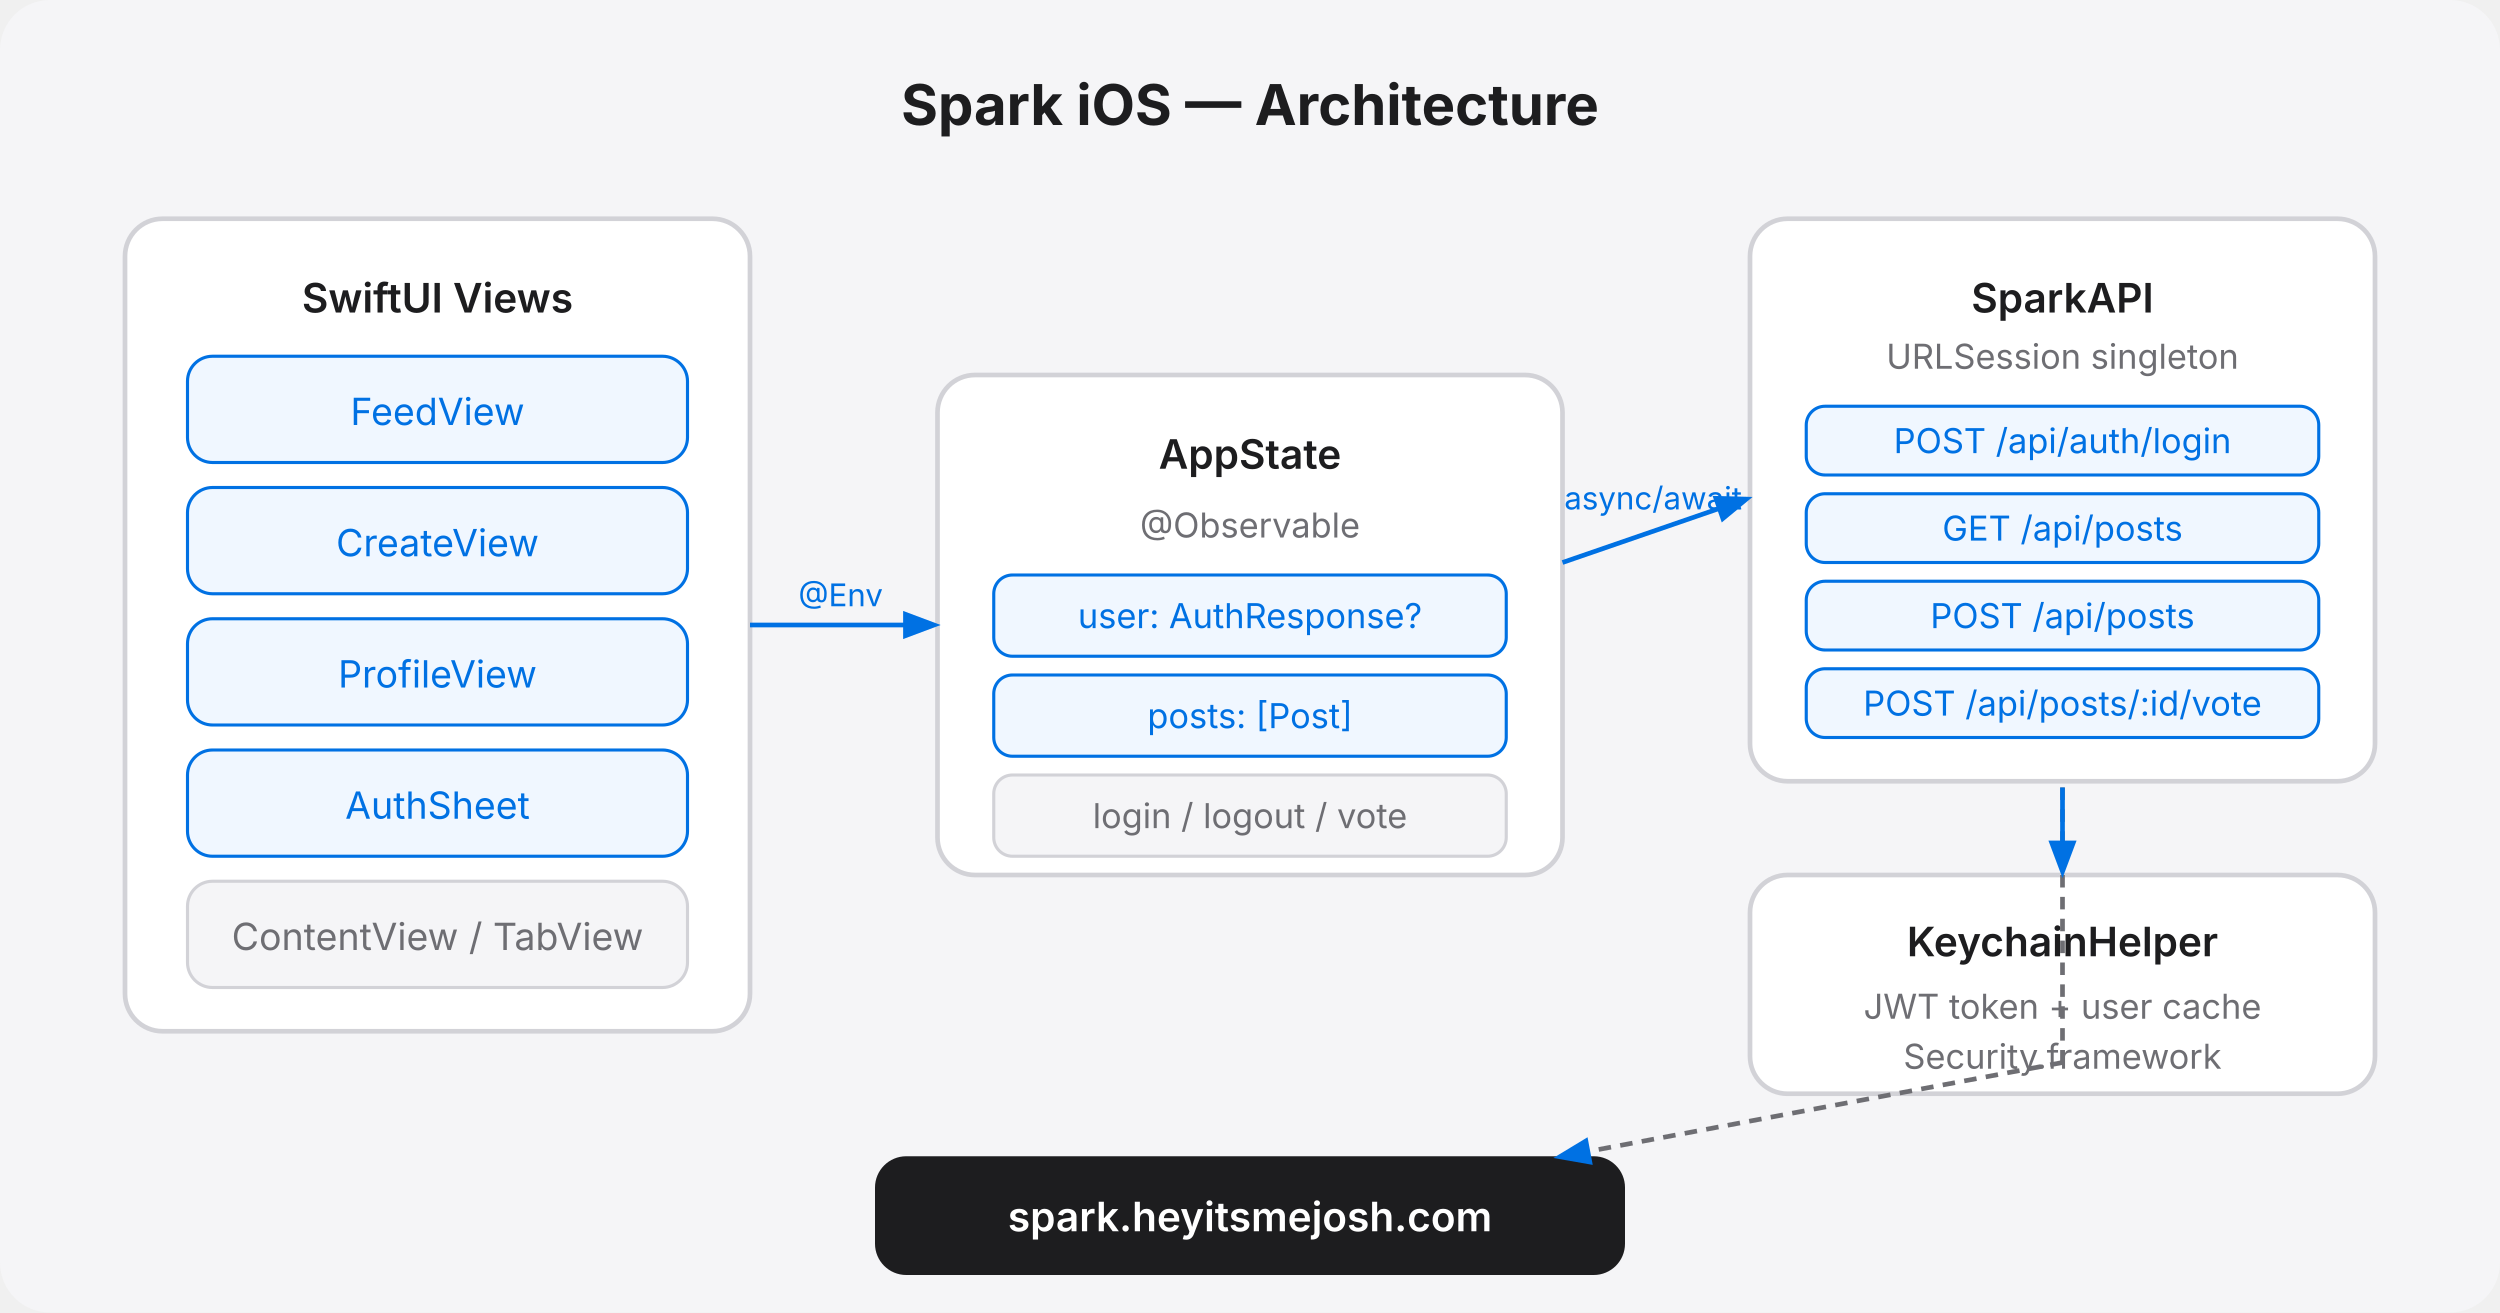
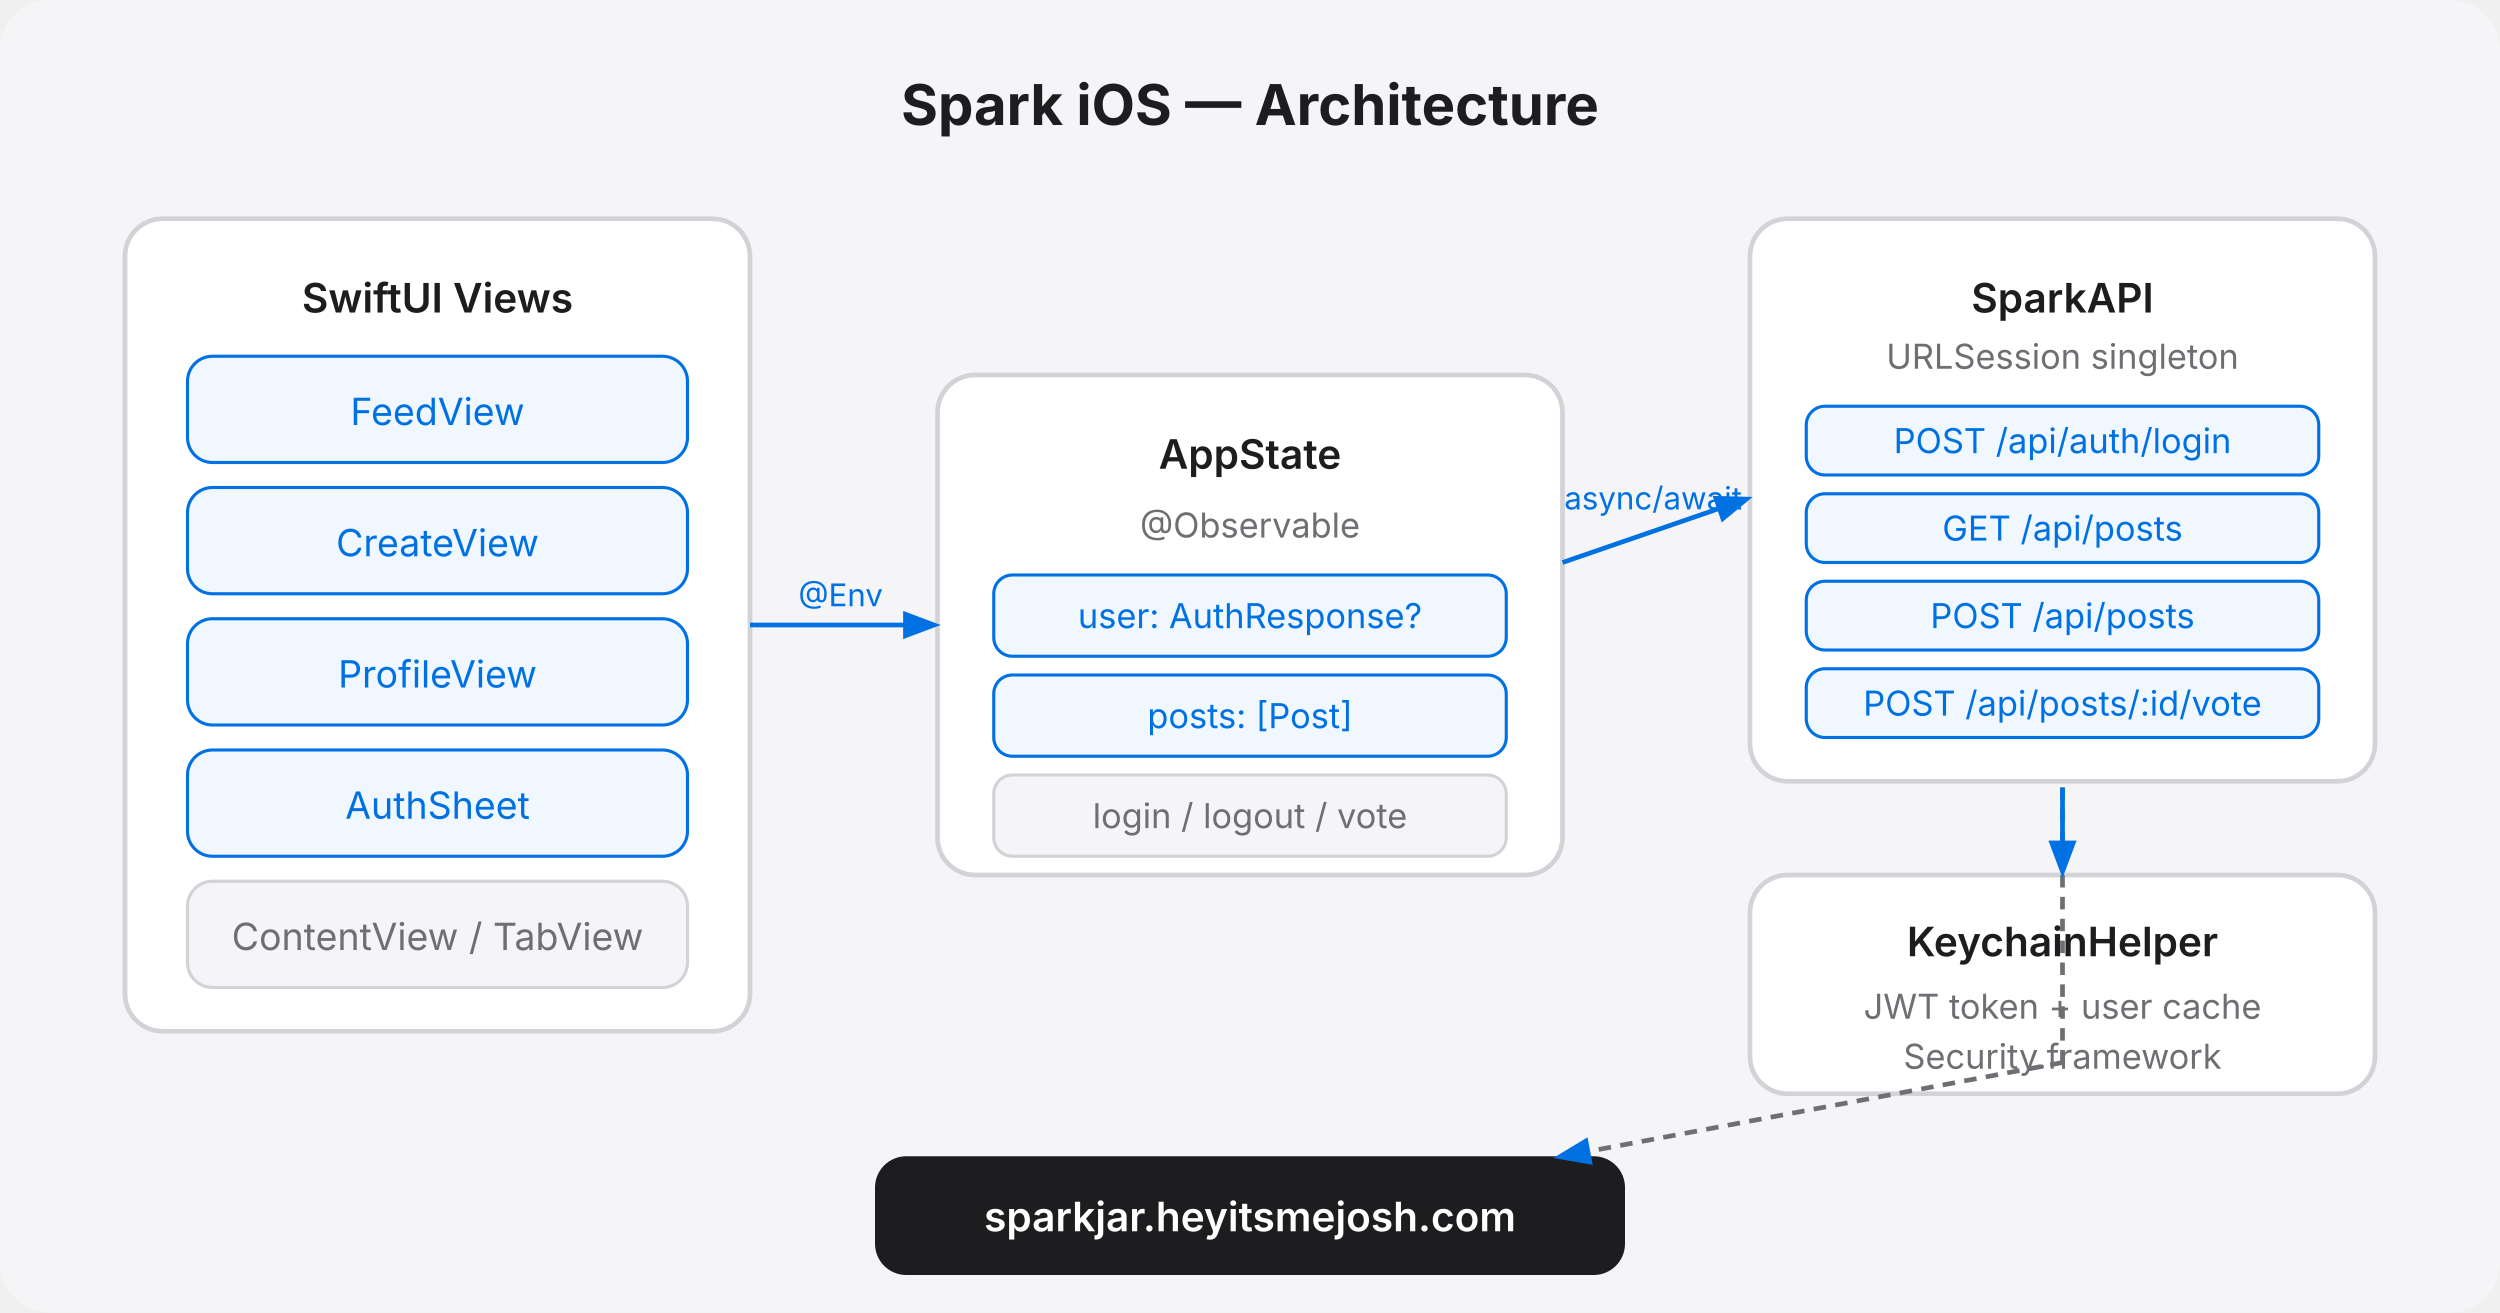
<svg xmlns="http://www.w3.org/2000/svg" width="800" height="420" font-family="-apple-system, BlinkMacSystemFont, sans-serif" viewBox="0 0 800 420">
  <rect width="800" height="420" fill="#f5f5f7" rx="16" />
  <text x="400" y="40" fill="#1d1d1f" font-size="18" font-weight="700" text-anchor="middle">Spark iOS — Architecture</text>
  <rect width="200" height="260" x="40" y="70" fill="#fff" stroke="#d2d2d7" stroke-width="1.5" rx="12" />
  <text x="140" y="100" fill="#1d1d1f" font-size="13" font-weight="600" text-anchor="middle">SwiftUI Views</text>
  <rect width="160" height="34" x="60" y="114" fill="#f0f7ff" stroke="#0071e3" rx="8" />
  <text x="140" y="136" fill="#0071e3" font-size="12" text-anchor="middle">FeedView</text>
  <rect width="160" height="34" x="60" y="156" fill="#f0f7ff" stroke="#0071e3" rx="8" />
  <text x="140" y="178" fill="#0071e3" font-size="12" text-anchor="middle">CreateView</text>
  <rect width="160" height="34" x="60" y="198" fill="#f0f7ff" stroke="#0071e3" rx="8" />
  <text x="140" y="220" fill="#0071e3" font-size="12" text-anchor="middle">ProfileView</text>
  <rect width="160" height="34" x="60" y="240" fill="#f0f7ff" stroke="#0071e3" rx="8" />
  <text x="140" y="262" fill="#0071e3" font-size="12" text-anchor="middle">AuthSheet</text>
  <rect width="160" height="34" x="60" y="282" fill="#f5f5f7" stroke="#d2d2d7" rx="8" />
  <text x="140" y="304" fill="#6e6e73" font-size="12" text-anchor="middle">ContentView / TabView</text>
  <rect width="200" height="160" x="300" y="120" fill="#fff" stroke="#d2d2d7" stroke-width="1.5" rx="12" />
  <text x="400" y="150" fill="#1d1d1f" font-size="13" font-weight="600" text-anchor="middle">AppState</text>
  <text x="400" y="172" fill="#6e6e73" font-size="11" text-anchor="middle">@Observable</text>
  <rect width="164" height="26" x="318" y="184" fill="#f0f7ff" stroke="#0071e3" rx="6" />
  <text x="400" y="201" fill="#0071e3" font-size="11" text-anchor="middle">user: AuthResponse?</text>
  <rect width="164" height="26" x="318" y="216" fill="#f0f7ff" stroke="#0071e3" rx="6" />
  <text x="400" y="233" fill="#0071e3" font-size="11" text-anchor="middle">posts: [Post]</text>
  <rect width="164" height="26" x="318" y="248" fill="#f5f5f7" stroke="#d2d2d7" rx="6" />
  <text x="400" y="265" fill="#6e6e73" font-size="11" text-anchor="middle">login / logout / vote</text>
  <rect width="200" height="180" x="560" y="70" fill="#fff" stroke="#d2d2d7" stroke-width="1.5" rx="12" />
  <text x="660" y="100" fill="#1d1d1f" font-size="13" font-weight="600" text-anchor="middle">SparkAPI</text>
  <text x="660" y="118" fill="#6e6e73" font-size="11" text-anchor="middle">URLSession singleton</text>
  <rect width="164" height="22" x="578" y="130" fill="#f0f7ff" stroke="#0071e3" rx="6" />
  <text x="660" y="145" fill="#0071e3" font-size="11" text-anchor="middle">POST /api/auth/login</text>
  <rect width="164" height="22" x="578" y="158" fill="#f0f7ff" stroke="#0071e3" rx="6" />
  <text x="660" y="173" fill="#0071e3" font-size="11" text-anchor="middle">GET /api/posts</text>
  <rect width="164" height="22" x="578" y="186" fill="#f0f7ff" stroke="#0071e3" rx="6" />
  <text x="660" y="201" fill="#0071e3" font-size="11" text-anchor="middle">POST /api/posts</text>
  <rect width="164" height="22" x="578" y="214" fill="#f0f7ff" stroke="#0071e3" rx="6" />
  <text x="660" y="229" fill="#0071e3" font-size="11" text-anchor="middle">POST /api/posts/:id/vote</text>
  <rect width="200" height="70" x="560" y="280" fill="#fff" stroke="#d2d2d7" stroke-width="1.5" rx="12" />
  <text x="660" y="306" fill="#1d1d1f" font-size="13" font-weight="600" text-anchor="middle">KeychainHelper</text>
  <text x="660" y="326" fill="#6e6e73" font-size="11" text-anchor="middle">JWT token + user cache</text>
  <text x="660" y="342" fill="#6e6e73" font-size="11" text-anchor="middle">Security.framework</text>
  <rect width="240" height="38" x="280" y="370" fill="#1d1d1f" rx="10" />
-   <text x="400" y="394" fill="#fff" font-size="13" font-weight="600" text-anchor="middle">spark.heyitsmejosh.com</text>
+   <text x="400" y="394" fill="#fff" font-size="13" font-weight="600" text-anchor="middle">sparkjar.heyitsmejosh.com</text>
  <path stroke="#0071e3" stroke-width="1.5" marker-end="url(#a)" d="M240 200h58" />
  <text x="269" y="194" fill="#0071e3" font-size="10" text-anchor="middle">@Env</text>
  <path stroke="#0071e3" stroke-width="1.5" marker-end="url(#a)" d="m500 180 58-20" />
  <text x="529" y="163" fill="#0071e3" font-size="10" text-anchor="middle">async/await</text>
  <path stroke="#6e6e73" stroke-dasharray="4 3" stroke-width="1.5" d="M660 252v88" />
  <path stroke="#6e6e73" stroke-dasharray="4 3" stroke-width="1.5" marker-end="url(#a)" d="m660 340-160 30" />
  <path stroke="#0071e3" stroke-width="1.5" marker-end="url(#a)" d="M660 252v26" />
  <defs>
    <marker id="a" markerHeight="8" markerWidth="8" orient="auto" refX="6" refY="3">
      <path fill="#0071e3" d="M0 0v6l8-3z" />
    </marker>
  </defs>
</svg>
